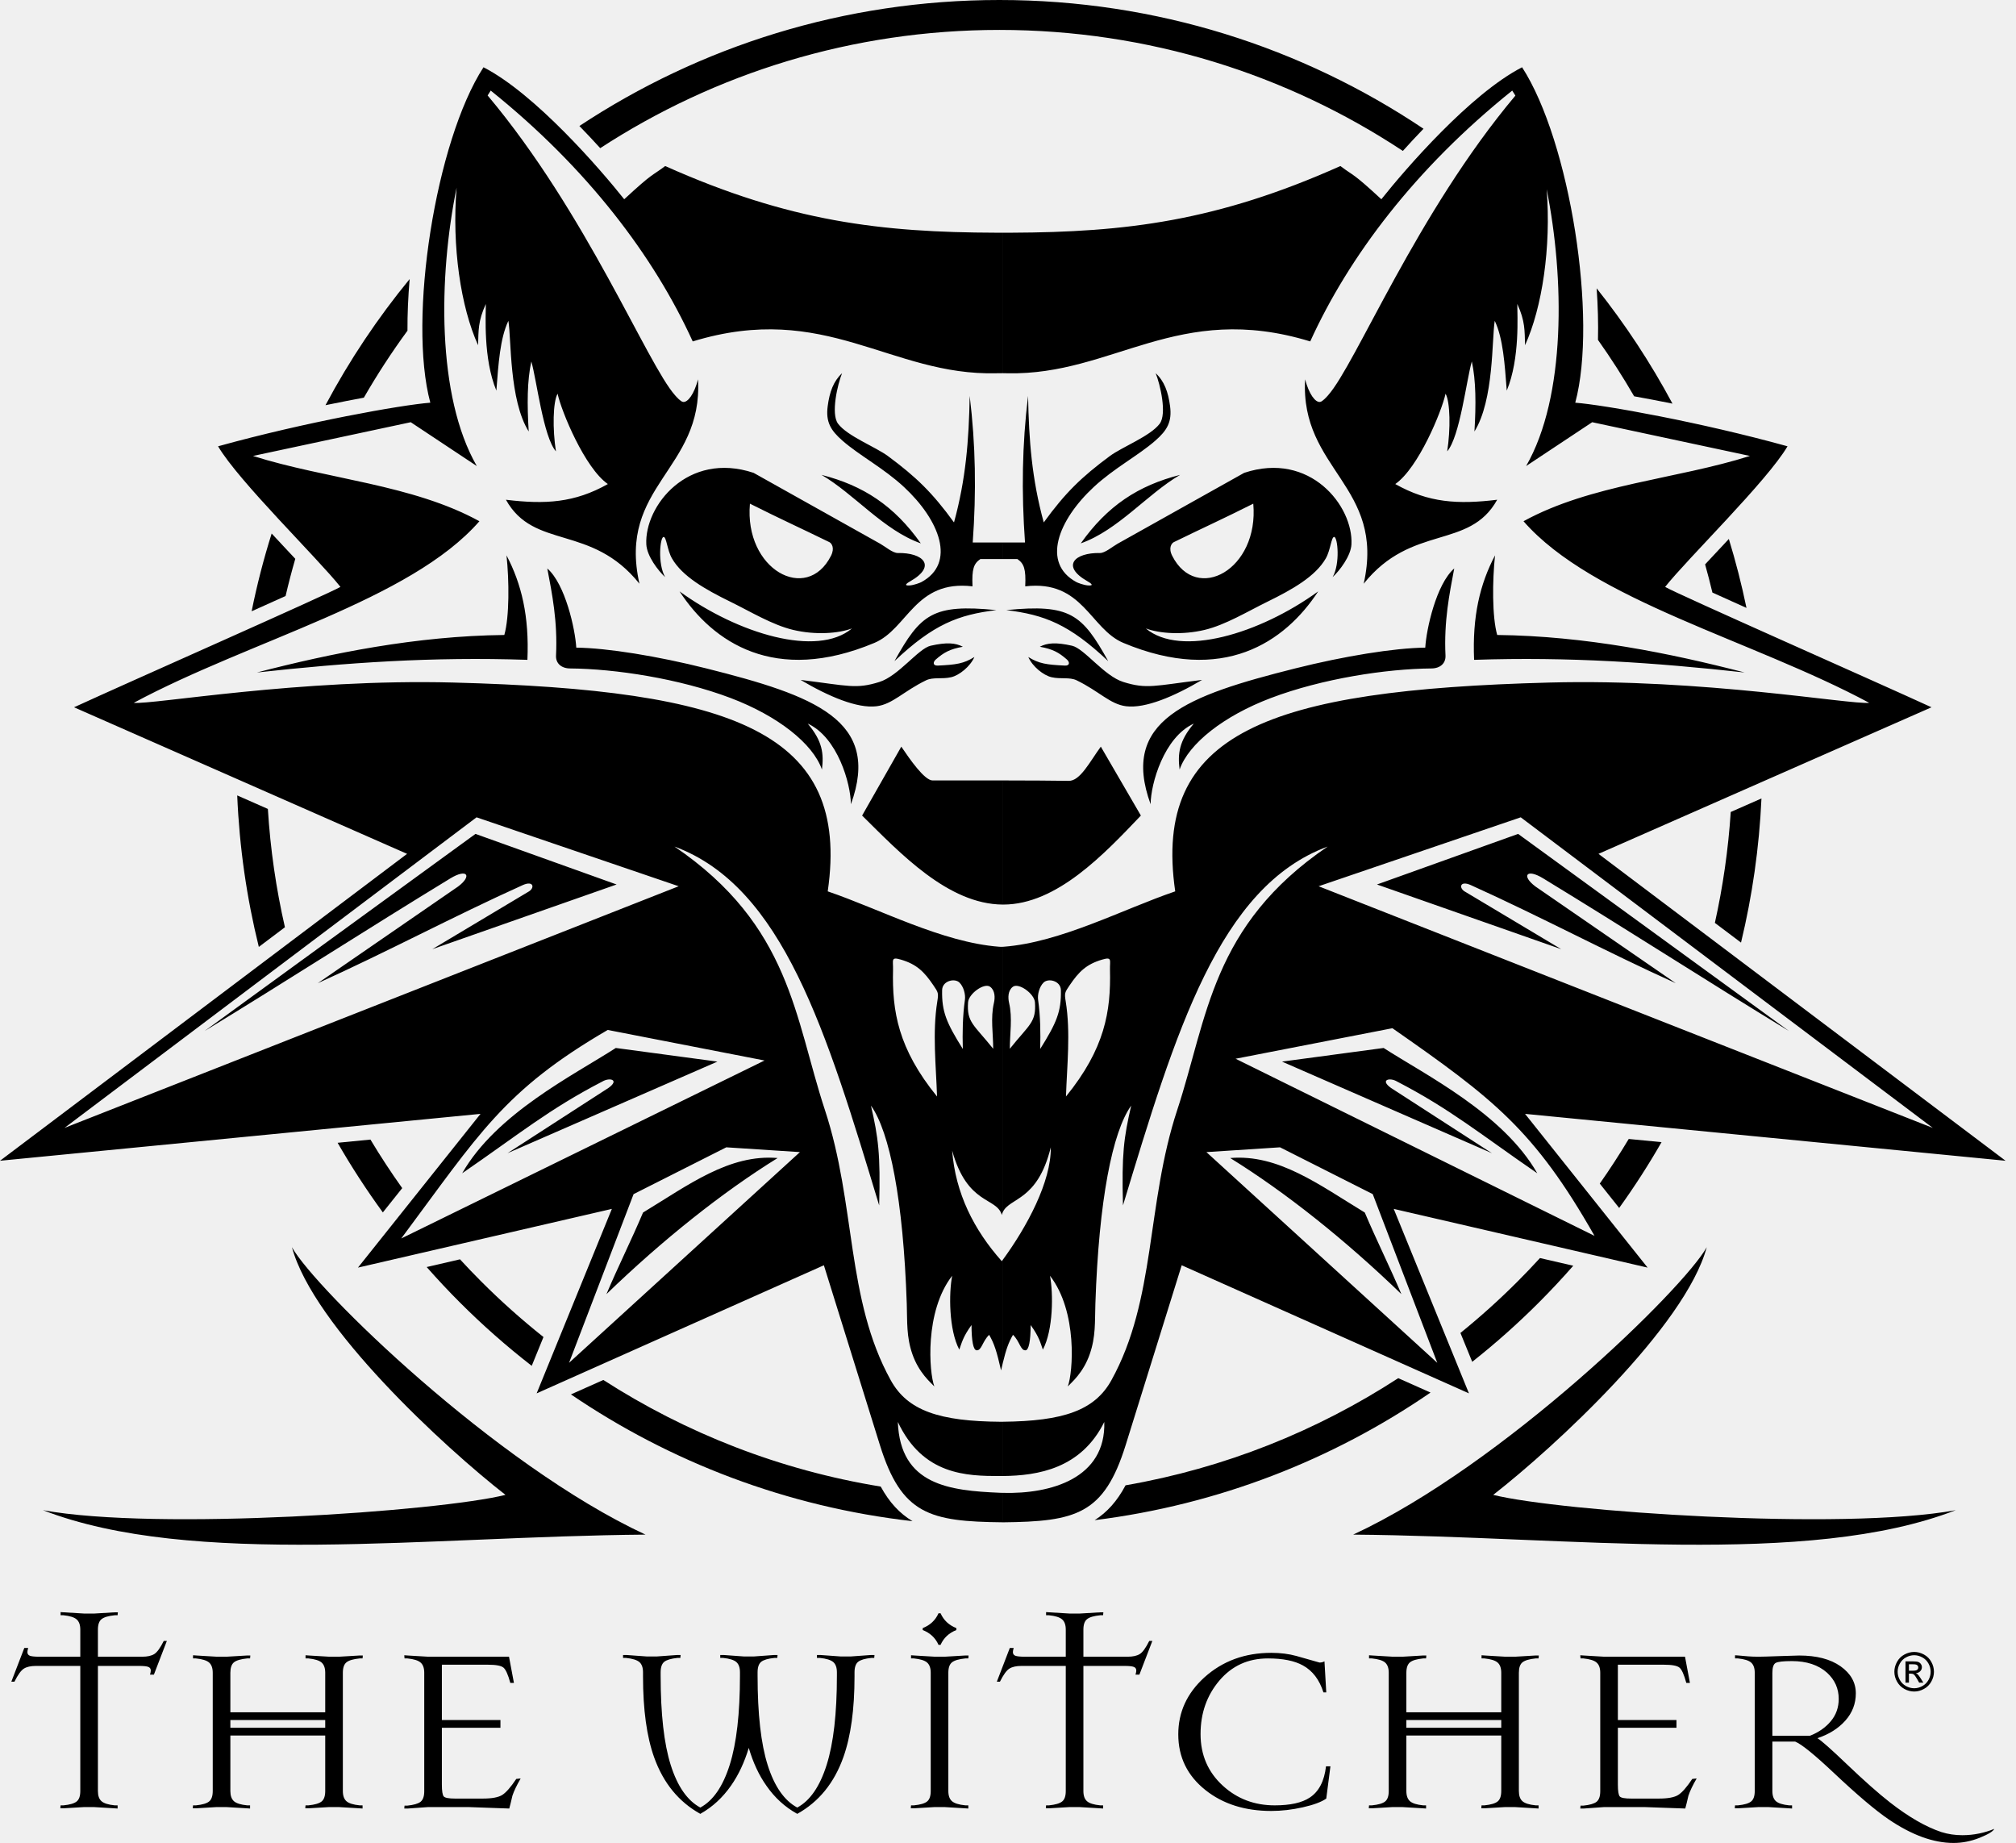
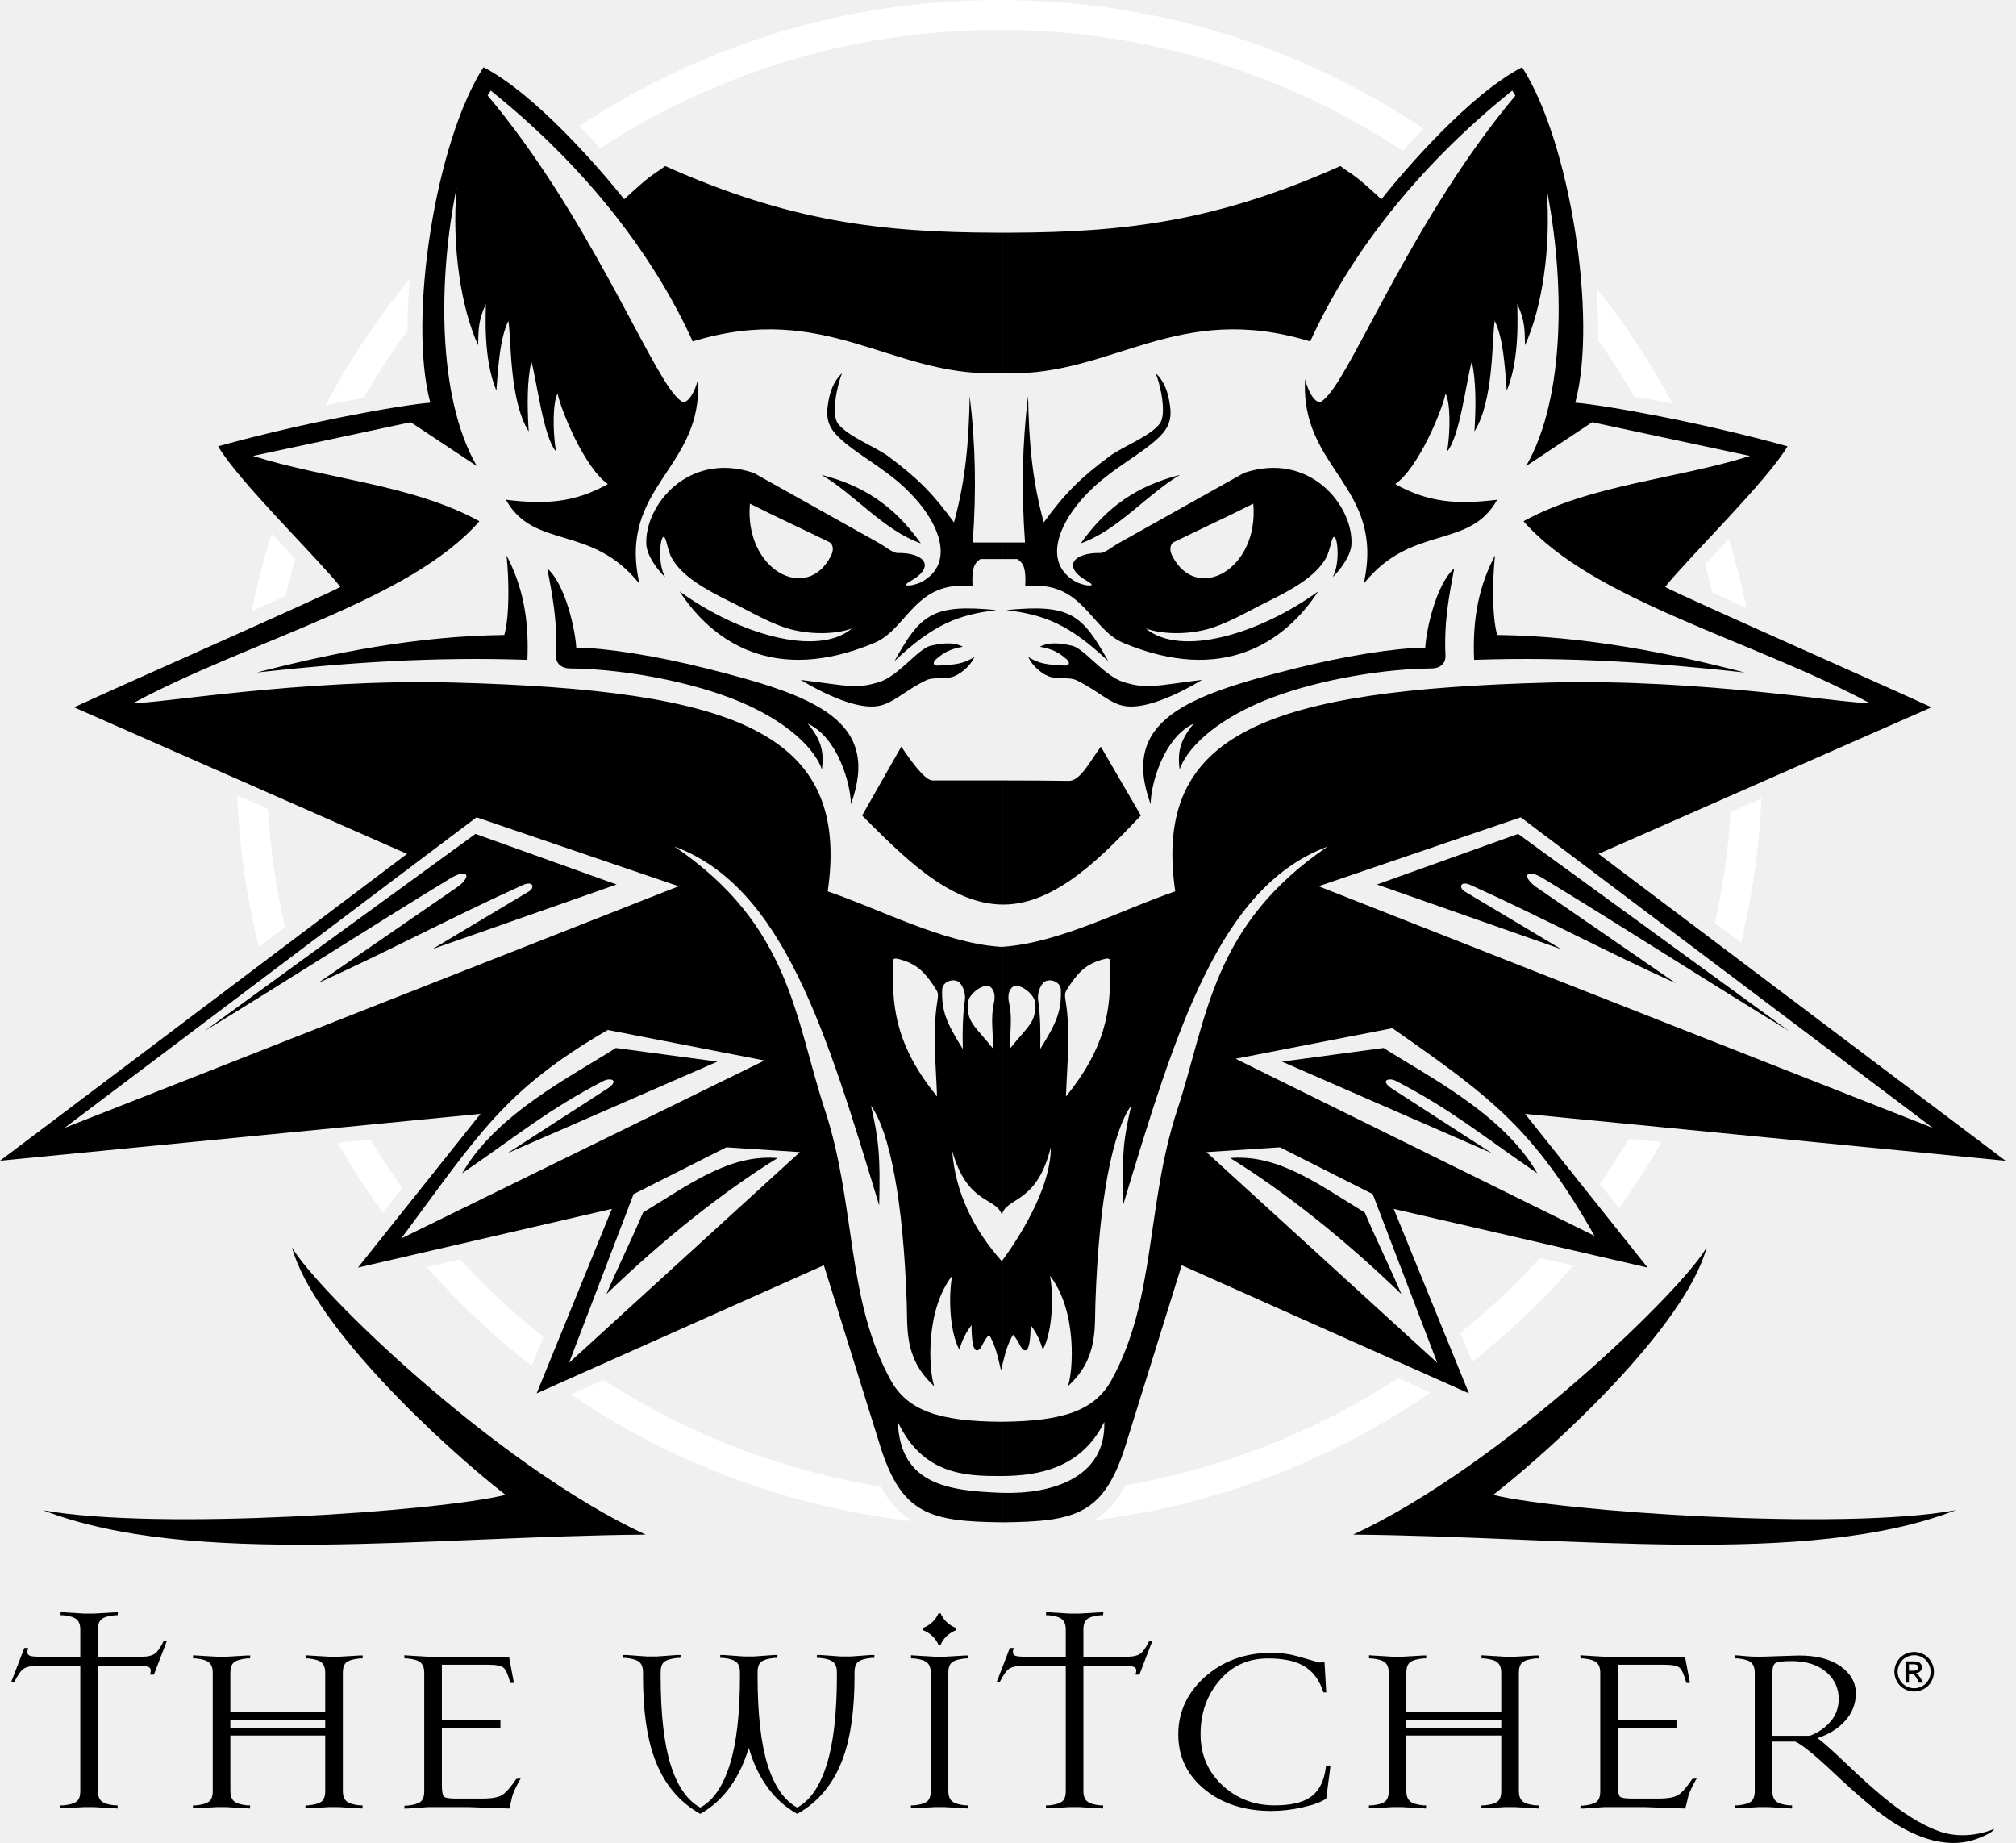
<svg xmlns="http://www.w3.org/2000/svg" width="93" height="85" viewBox="0 0 93 85" fill="none">
  <path d="M72.558 70.211C72.544 70.211 72.531 70.211 72.517 70.211C72.531 70.211 72.544 70.211 72.558 70.211Z" stroke="white" stroke-width="0.2" />
  <path fill-rule="evenodd" clip-rule="evenodd" d="M46.259 10.734C46.389 10.734 46.519 10.734 46.648 10.733C51.928 10.711 56.127 10.207 61.834 7.658C62.49 8.152 62.366 7.935 63.723 9.19C64.83 7.798 67.825 4.332 70.215 3.102C72.428 6.518 73.71 14.708 72.668 18.573C74.011 18.676 78.462 19.474 82.46 20.584C81.517 22.19 77.85 25.758 76.814 27.069C77.384 27.404 86.643 31.489 89.103 32.621L73.74 39.381L92.519 53.536L70.352 51.373L76.006 58.464L64.294 55.756L67.764 64.264L54.513 58.356L51.929 66.646C50.931 69.85 49.635 70.177 46.259 70.212V68.853C46.216 68.852 46.172 68.85 46.129 68.849C43.796 68.751 41.528 68.496 41.418 65.582C42.574 68.037 44.594 68.077 46.132 68.077C46.174 68.077 46.216 68.076 46.259 68.076V65.573L46.195 65.574H46.188C46.183 65.574 46.178 65.574 46.172 65.574L46.166 65.574C43.337 65.554 41.869 65.065 41.093 63.662C39.022 59.92 39.495 55.565 38.053 51.19C36.656 46.95 36.479 42.692 31.116 39.045C36.123 40.896 38.125 47.573 40.557 55.595C40.621 53.222 40.517 52.472 40.178 50.992C41.043 52.203 41.67 55.354 41.83 60.132C41.858 60.972 41.808 61.646 42.09 62.458C42.39 63.319 42.938 63.77 43.102 63.944C42.861 63.309 42.642 60.492 43.925 58.839C43.766 59.655 43.772 61.339 44.253 62.247C44.361 61.954 44.414 61.666 44.817 61.113C44.818 61.853 44.901 62.264 45.049 62.278C45.287 62.296 45.312 61.871 45.631 61.564C45.871 61.984 45.979 62.327 46.18 63.205C46.208 63.083 46.234 62.971 46.259 62.868V58.106L46.214 58.168C44.928 56.726 44.074 55.032 43.924 53.067C44.627 55.599 45.973 55.2 46.214 56.035C46.225 55.989 46.241 55.947 46.259 55.907V43.667C46.201 43.671 46.162 43.67 46.093 43.665C43.463 43.465 40.594 41.932 38.184 41.111C39.247 33.767 33.893 31.824 20.917 31.48C13.83 31.293 7.053 32.505 6.169 32.416C11.552 29.523 18.924 27.697 22.116 24.04C19.017 22.338 15.073 22.106 11.671 21.029L18.948 19.473L21.996 21.495C20.138 18.272 20.23 12.748 21.063 8.657C20.84 11.363 21.256 14.169 22.055 15.922C22.075 15.25 22.048 14.81 22.412 14.02C22.415 14.511 22.282 16.533 22.898 18.016C22.992 16.793 23.066 15.605 23.452 14.797C23.592 15.631 23.483 18.451 24.39 19.901C24.313 18.65 24.317 17.549 24.511 16.671C24.757 17.518 25.062 20.148 25.646 20.817C25.486 19.793 25.505 18.541 25.722 18.158C25.901 18.982 26.978 21.587 28.041 22.325C26.507 23.19 25.154 23.27 23.339 23.049C24.632 25.376 27.281 24.152 29.498 26.922C28.48 22.402 32.435 21.674 32.201 17.496C32.024 18.174 31.728 18.573 31.507 18.537C31.396 18.519 31.215 18.315 31.145 18.236C29.857 16.791 27.07 9.846 22.495 4.403C22.542 4.324 22.59 4.248 22.637 4.178C27.11 7.766 30.176 11.837 31.956 15.747C38.091 13.87 41.072 17.346 45.973 17.215C46.075 17.212 46.166 17.212 46.259 17.212V10.734V10.734ZM46.259 41.72V35.996C45 35.994 43.737 35.996 43.024 35.996C42.646 35.996 41.966 35.01 41.578 34.437C40.975 35.496 40.373 36.556 39.77 37.615C41.52 39.341 43.73 41.706 46.259 41.72V41.72ZM46.259 25.785V25.021H44.873C45.041 22.68 45.007 20.521 44.733 18.26C44.695 20.319 44.556 22.097 44.009 24.095C43.013 22.722 42.263 21.998 40.958 21.032C40.386 20.61 39.091 20.116 38.66 19.542C38.318 19.085 38.64 17.719 38.845 17.214C38.452 17.576 38.267 18.078 38.182 18.736C38.088 19.46 38.317 19.847 38.867 20.327C39.646 21.009 40.768 21.593 41.703 22.463C43.342 23.986 44.124 25.971 42.502 26.848C42.446 26.878 42.174 26.983 41.982 27C41.635 27.031 41.864 26.881 41.992 26.809C43.234 26.102 42.578 25.483 41.417 25.506C41.186 25.51 40.831 25.205 40.606 25.079L34.763 21.808C31.721 20.798 29.725 23.346 29.815 25.107C29.842 25.646 30.362 26.322 30.683 26.617C30.328 25.996 30.45 24.766 30.612 24.764C30.746 24.762 30.779 25.373 30.997 25.753C31.474 26.585 32.542 27.189 33.681 27.747C34.616 28.205 35.623 28.821 36.589 29.052C37.618 29.297 38.678 29.218 39.303 28.984C37.699 30.327 34.056 29.238 31.349 27.276C32.884 29.623 35.741 31.575 40.335 29.652C41.877 29.007 42.205 26.729 44.863 27.043C44.827 26.241 44.92 25.993 45.225 25.785H46.259ZM42.478 25.061C41.25 23.327 39.825 22.392 37.897 21.902C39.413 22.787 40.761 24.456 42.478 25.061ZM49.857 25.061C51.086 23.327 52.51 22.392 54.439 21.902C52.922 22.787 51.575 24.456 49.857 25.061ZM34.595 23.23C35.995 23.934 36.914 24.347 38.259 25.004C38.358 25.053 38.521 25.265 38.334 25.635C37.214 27.846 34.323 26.268 34.595 23.23ZM57.815 23.23C56.414 23.934 55.495 24.347 54.15 25.004C54.051 25.053 53.888 25.265 54.075 25.635C55.195 27.846 58.086 26.268 57.815 23.23ZM67.085 26.218C66.255 26.939 65.796 29.028 65.749 29.87C64.317 29.886 62.003 30.262 59.75 30.828C54.757 32.082 51.665 33.214 53.079 37.093C53.086 36.137 53.699 34 55.071 33.374C54.392 34.177 54.324 34.759 54.416 35.492C54.839 34.289 56.455 33.018 58.624 32.195C60.993 31.297 63.958 30.846 66.033 30.83C66.443 30.827 66.699 30.589 66.682 30.236C66.606 28.651 66.865 27.383 67.085 26.218ZM68.967 25.614C68.843 26.778 68.829 28.444 69.067 29.286C73.14 29.333 77.031 30.124 80.481 31.016C76.328 30.56 72.396 30.285 68.002 30.433C67.915 28.421 68.27 26.942 68.967 25.614ZM25.247 26.218C26.078 26.939 26.537 29.028 26.584 29.87C28.015 29.886 30.33 30.262 32.583 30.828C37.576 32.082 40.667 33.214 39.253 37.093C39.246 36.137 38.634 34 37.261 33.374C37.941 34.177 38.009 34.759 37.917 35.492C37.494 34.289 35.877 33.018 33.709 32.195C31.34 31.297 28.375 30.846 26.299 30.83C25.889 30.827 25.633 30.589 25.65 30.236C25.727 28.651 25.468 27.383 25.247 26.218ZM23.366 25.614C23.49 26.778 23.503 28.444 23.265 29.286C19.193 29.333 15.301 30.124 11.852 31.016C16.004 30.56 19.936 30.285 24.33 30.433C24.417 28.421 24.062 26.942 23.366 25.614ZM45.964 28.139C43.023 27.848 42.468 28.323 41.262 30.493C43.064 28.79 44.203 28.354 45.964 28.139ZM44.417 29.829C44.078 29.648 43.669 29.616 42.932 29.782C42.362 29.911 41.452 31.18 40.559 31.456C39.482 31.789 39.147 31.632 36.932 31.358C38.221 32.122 39.551 32.685 40.44 32.573C41.177 32.48 41.675 31.885 42.718 31.378C43.044 31.219 43.456 31.333 43.878 31.234C44.25 31.148 44.756 30.744 44.95 30.302C44.456 30.61 44.108 30.657 43.262 30.698C43.023 30.709 43.038 30.532 43.165 30.421C43.542 30.09 43.821 29.937 44.417 29.829ZM46.421 28.139C49.363 27.848 49.917 28.323 51.123 30.493C49.321 28.79 48.183 28.354 46.421 28.139ZM47.968 29.829C48.307 29.648 48.716 29.616 49.454 29.782C50.023 29.911 50.933 31.18 51.826 31.456C52.904 31.789 53.238 31.632 55.453 31.358C54.164 32.122 52.834 32.685 51.945 32.573C51.208 32.48 50.711 31.885 49.668 31.378C49.341 31.219 48.929 31.333 48.508 31.234C48.136 31.148 47.63 30.744 47.436 30.302C47.929 30.61 48.278 30.657 49.124 30.698C49.362 30.709 49.347 30.532 49.221 30.421C48.843 30.09 48.565 29.937 47.968 29.829ZM49.344 45.442C49.769 44.815 50.116 44.471 50.846 44.258C51.315 44.121 51.194 44.285 51.204 44.723C51.251 46.646 50.968 48.366 49.174 50.573C49.22 49.16 49.395 47.619 49.162 46.186C49.1 45.801 49.118 45.774 49.344 45.442ZM48.94 45.666C48.961 46.657 48.742 47.171 47.985 48.38C48.006 47.651 47.995 46.857 47.889 46.118C47.852 45.861 47.951 45.504 48.141 45.317C48.359 45.102 48.931 45.235 48.94 45.666ZM47.743 46.229C47.807 47.154 47.49 47.242 46.584 48.37C46.583 47.69 46.713 46.948 46.551 46.259C46.495 46.019 46.492 45.686 46.724 45.512C46.99 45.311 47.715 45.827 47.743 46.229ZM43.057 45.442C42.632 44.815 42.285 44.471 41.555 44.258C41.086 44.121 41.207 44.285 41.197 44.723C41.15 46.646 41.433 48.366 43.227 50.573C43.181 49.16 43.007 47.619 43.239 46.186C43.301 45.801 43.283 45.774 43.057 45.442ZM43.461 45.666C43.44 46.657 43.659 47.171 44.416 48.38C44.395 47.651 44.406 46.857 44.512 46.118C44.549 45.861 44.45 45.504 44.26 45.317C44.042 45.102 43.47 45.235 43.461 45.666ZM44.658 46.229C44.594 47.154 44.911 47.242 45.817 48.37C45.818 47.69 45.688 46.948 45.85 46.259C45.906 46.019 45.909 45.686 45.677 45.512C45.411 45.311 44.686 45.827 44.658 46.229ZM36.901 53.137L33.505 52.916L29.228 55.075L26.251 62.855L36.901 53.137ZM35.873 53.41C33.335 54.979 30.555 57.192 27.976 59.687C28.505 58.433 29.135 57.178 29.664 55.924C31.774 54.643 33.643 53.222 35.873 53.41ZM35.269 48.912L28.035 47.503C23.239 50.293 22.101 52.298 18.51 57.12L35.269 48.912ZM33.095 48.963C31.488 48.748 30.016 48.549 28.408 48.334C26.462 49.587 22.894 51.357 21.32 54.114C23.946 52.31 25.332 51.152 27.787 49.882C28.124 49.68 28.597 49.801 28.065 50.18L23.41 53.188L33.095 48.963ZM31.308 40.875L21.984 37.696L2.975 52.021L31.308 40.875ZM28.444 40.794L21.934 38.461L9.435 47.555C13.236 45.241 16.974 42.826 20.775 40.513C21.553 40.039 21.789 40.395 21.135 40.886L14.659 45.347C17.84 43.911 20.934 42.257 24.115 40.822C24.627 40.591 24.688 40.972 24.356 41.14L19.944 43.777L28.444 40.794ZM55.653 53.137L59.049 52.916L63.326 55.075L66.303 62.855L55.653 53.137ZM56.75 53.41C59.288 54.979 62.068 57.192 64.647 59.687C64.117 58.433 63.488 57.178 62.959 55.924C60.849 54.643 58.98 53.222 56.75 53.41ZM56.999 48.831L64.233 47.423C68.868 50.655 70.77 52.097 73.557 57L56.999 48.831ZM59.141 48.963C60.748 48.748 62.22 48.549 63.828 48.334C65.774 49.587 69.342 51.357 70.916 54.114C68.29 52.31 66.904 51.152 64.449 49.882C64.112 49.68 63.639 49.801 64.171 50.18L68.826 53.188L59.141 48.963ZM60.829 40.875L70.153 37.696L89.162 52.021L60.829 40.875ZM63.521 40.794L70.032 38.461L82.531 47.555C78.73 45.241 74.991 42.826 71.19 40.513C70.413 40.039 70.176 40.395 70.831 40.886L77.306 45.347C74.125 43.911 71.031 42.257 67.85 40.822C67.338 40.591 67.277 40.972 67.609 41.14L72.021 43.777L63.521 40.794ZM30.686 7.658C36.427 10.223 40.642 10.718 45.967 10.733C46.064 10.734 46.162 10.734 46.26 10.734V17.212C46.332 17.213 46.405 17.215 46.486 17.216C51.35 17.318 54.331 13.878 60.442 15.747C62.221 11.837 65.287 7.766 69.76 4.178C69.809 4.25 69.858 4.328 69.906 4.41C65.334 9.851 62.549 16.791 61.262 18.236C61.192 18.315 61.01 18.519 60.9 18.537C60.679 18.573 60.383 18.174 60.206 17.496C59.971 21.674 63.927 22.402 62.908 26.922C65.126 24.152 67.775 25.376 69.067 23.049C67.252 23.27 65.899 23.19 64.365 22.325C65.429 21.587 66.506 18.982 66.685 18.158C66.901 18.541 66.92 19.793 66.76 20.817C67.345 20.148 67.65 17.518 67.896 16.67C68.089 17.549 68.094 18.65 68.017 19.901C68.924 18.451 68.815 15.631 68.954 14.797C69.34 15.605 69.415 16.793 69.508 18.016C70.125 16.533 69.992 14.511 69.994 14.019C70.359 14.81 70.332 15.25 70.352 15.922C71.143 14.185 71.559 11.413 71.349 8.729C72.169 12.812 72.248 18.291 70.401 21.495L73.45 19.473L80.726 21.029C77.325 22.106 73.381 22.338 70.281 24.04C73.473 27.697 80.846 29.523 86.229 32.416C85.345 32.505 78.567 31.292 71.48 31.48C58.504 31.824 53.15 33.767 54.214 41.111C51.802 41.932 48.93 43.467 46.298 43.665L46.26 43.667V55.905C46.581 55.217 47.857 55.414 48.474 52.916C48.494 54.508 47.37 56.587 46.26 58.105V62.865C46.414 62.229 46.523 61.925 46.73 61.564C47.048 61.871 47.073 62.296 47.312 62.278C47.459 62.264 47.543 61.853 47.544 61.113C47.947 61.666 48 61.954 48.108 62.247C48.589 61.339 48.594 59.655 48.436 58.839C49.718 60.492 49.5 63.309 49.258 63.944C49.423 63.77 49.971 63.319 50.27 62.458C50.553 61.646 50.503 60.972 50.531 60.132C50.691 55.354 51.317 52.203 52.183 50.992C51.843 52.472 51.74 53.222 51.804 55.595C54.236 47.573 56.238 40.896 61.245 39.045C55.881 42.692 55.705 46.95 54.308 51.19C52.866 55.565 53.339 59.92 51.268 63.662C50.497 65.054 49.046 65.546 46.26 65.573V68.076C47.876 68.061 49.876 67.737 50.942 65.582C51.02 68.178 48.491 68.915 46.26 68.853V70.211C42.885 70.177 41.588 69.85 40.59 66.646L38.006 58.356L24.756 64.264L28.226 55.756L16.513 58.464L22.167 51.373L0 53.536L18.779 39.381L3.416 32.621C5.876 31.489 15.135 27.404 15.705 27.069C14.669 25.759 11.002 22.19 10.06 20.584C14.057 19.474 18.508 18.676 19.851 18.573C18.809 14.709 20.091 6.518 22.304 3.102C24.695 4.333 27.689 7.798 28.796 9.19C30.153 7.935 30.029 8.152 30.686 7.658ZM46.26 25.021V25.785H46.934C47.238 25.993 47.332 26.241 47.295 27.043C49.953 26.729 50.281 29.007 51.823 29.652C56.418 31.575 59.274 29.623 60.81 27.276C58.103 29.238 54.46 30.327 52.856 28.984C53.481 29.218 54.541 29.297 55.569 29.052C56.535 28.821 57.543 28.205 58.478 27.747C59.617 27.189 60.684 26.585 61.161 25.753C61.379 25.373 61.413 24.762 61.547 24.764C61.709 24.766 61.831 25.996 61.476 26.617C61.796 26.322 62.316 25.646 62.344 25.107C62.434 23.346 60.438 20.798 57.396 21.808L51.553 25.079C51.328 25.205 50.972 25.51 50.742 25.506C49.581 25.483 48.925 26.102 50.166 26.809C50.294 26.881 50.524 27.031 50.177 27C49.984 26.983 49.712 26.878 49.657 26.848C48.034 25.971 48.816 23.986 50.455 22.463C51.391 21.593 52.513 21.009 53.292 20.327C53.842 19.847 54.07 19.46 53.977 18.736C53.892 18.078 53.707 17.576 53.313 17.214C53.518 17.719 53.841 19.085 53.498 19.542C53.068 20.116 51.772 20.61 51.2 21.032C49.896 21.998 49.146 22.722 48.149 24.095C47.602 22.097 47.464 20.319 47.426 18.26C47.151 20.521 47.118 22.68 47.285 25.021H46.26ZM46.26 35.996V41.72L46.28 41.72C48.752 41.72 50.942 39.386 52.63 37.615C52.014 36.556 51.398 35.496 50.782 34.437C50.285 35.111 49.829 36.038 49.291 36.014C48.574 36.002 47.419 35.997 46.26 35.995V35.996Z" fill="black" />
-   <path fill-rule="evenodd" clip-rule="evenodd" d="M46.103 0C53.343 0 60.073 2.188 65.668 5.938C65.332 6.286 65.011 6.631 64.715 6.961C59.376 3.434 52.979 1.38 46.103 1.38C39.312 1.38 32.987 3.384 27.689 6.833C27.388 6.502 27.066 6.157 26.728 5.811C32.285 2.138 38.945 0 46.103 0ZM73.655 13.298C74.974 14.956 76.147 16.735 77.153 18.616C76.524 18.489 75.929 18.375 75.385 18.278C74.868 17.384 74.311 16.517 73.716 15.677C73.734 14.921 73.713 14.12 73.655 13.298ZM79.753 24.858C80.072 25.899 80.344 26.959 80.567 28.038C79.994 27.781 79.461 27.541 78.995 27.33C78.891 26.893 78.779 26.46 78.658 26.03C79.022 25.639 79.388 25.249 79.753 24.858ZM81.258 36.826C81.154 39.105 80.833 41.328 80.315 43.474L79.109 42.565C79.478 40.903 79.726 39.194 79.841 37.45L81.258 36.826ZM76.649 52.678C76.049 53.725 75.396 54.738 74.694 55.713L73.799 54.59C74.268 53.921 74.714 53.234 75.135 52.531L76.649 52.678ZM72.576 58.378C72.065 58.961 71.535 59.528 70.987 60.076C70.018 61.046 68.992 61.958 67.915 62.809L67.371 61.477C68.293 60.731 69.174 59.938 70.011 59.1C70.362 58.749 70.706 58.389 71.041 58.023L72.576 58.378ZM65.992 64.227C61.475 67.328 56.197 69.402 50.498 70.112C51.075 69.747 51.534 69.235 51.923 68.505C56.496 67.711 60.755 65.998 64.502 63.563L65.992 64.227ZM42.096 70.159C36.3 69.501 30.931 67.435 26.338 64.312L27.832 63.646C31.642 66.097 35.975 67.805 40.628 68.563C41.027 69.293 41.498 69.8 42.096 70.159ZM24.529 62.995C23.365 62.091 22.26 61.117 21.22 60.076C20.69 59.547 20.178 59 19.683 58.438L21.22 58.082C21.539 58.428 21.863 58.768 22.196 59.1C23.104 60.009 24.064 60.865 25.071 61.666L24.529 62.995ZM17.661 55.919C16.91 54.889 16.213 53.817 15.574 52.707L17.089 52.559C17.549 53.326 18.038 54.073 18.555 54.798L17.661 55.919ZM11.94 43.673C11.383 41.422 11.043 39.085 10.943 36.686L12.357 37.309C12.472 39.172 12.738 40.996 13.144 42.766L11.94 43.673ZM11.608 28.193C11.854 26.974 12.163 25.777 12.532 24.607C12.776 24.869 13.019 25.129 13.254 25.381L13.622 25.774C13.458 26.339 13.309 26.911 13.174 27.489C12.699 27.703 12.17 27.941 11.608 28.193ZM15.015 18.688C16.117 16.618 17.42 14.67 18.897 12.871C18.828 13.689 18.793 14.49 18.797 15.252C18.072 16.242 17.4 17.273 16.785 18.341C16.276 18.435 15.729 18.542 15.157 18.659L15.015 18.688Z" fill="black" />
+   <path fill-rule="evenodd" clip-rule="evenodd" d="M46.103 0C53.343 0 60.073 2.188 65.668 5.938C65.332 6.286 65.011 6.631 64.715 6.961C59.376 3.434 52.979 1.38 46.103 1.38C39.312 1.38 32.987 3.384 27.689 6.833C27.388 6.502 27.066 6.157 26.728 5.811C32.285 2.138 38.945 0 46.103 0ZM73.655 13.298C74.974 14.956 76.147 16.735 77.153 18.616C76.524 18.489 75.929 18.375 75.385 18.278C74.868 17.384 74.311 16.517 73.716 15.677C73.734 14.921 73.713 14.12 73.655 13.298ZM79.753 24.858C80.072 25.899 80.344 26.959 80.567 28.038C79.994 27.781 79.461 27.541 78.995 27.33C78.891 26.893 78.779 26.46 78.658 26.03C79.022 25.639 79.388 25.249 79.753 24.858ZM81.258 36.826C81.154 39.105 80.833 41.328 80.315 43.474L79.109 42.565C79.478 40.903 79.726 39.194 79.841 37.45L81.258 36.826ZM76.649 52.678C76.049 53.725 75.396 54.738 74.694 55.713L73.799 54.59C74.268 53.921 74.714 53.234 75.135 52.531L76.649 52.678ZM72.576 58.378C72.065 58.961 71.535 59.528 70.987 60.076C70.018 61.046 68.992 61.958 67.915 62.809L67.371 61.477C68.293 60.731 69.174 59.938 70.011 59.1C70.362 58.749 70.706 58.389 71.041 58.023L72.576 58.378ZM65.992 64.227C61.475 67.328 56.197 69.402 50.498 70.112C51.075 69.747 51.534 69.235 51.923 68.505C56.496 67.711 60.755 65.998 64.502 63.563L65.992 64.227ZM42.096 70.159C36.3 69.501 30.931 67.435 26.338 64.312L27.832 63.646C31.642 66.097 35.975 67.805 40.628 68.563C41.027 69.293 41.498 69.8 42.096 70.159ZM24.529 62.995C23.365 62.091 22.26 61.117 21.22 60.076C20.69 59.547 20.178 59 19.683 58.438L21.22 58.082C21.539 58.428 21.863 58.768 22.196 59.1C23.104 60.009 24.064 60.865 25.071 61.666L24.529 62.995ZM17.661 55.919C16.91 54.889 16.213 53.817 15.574 52.707L17.089 52.559C17.549 53.326 18.038 54.073 18.555 54.798L17.661 55.919ZM11.94 43.673C11.383 41.422 11.043 39.085 10.943 36.686L12.357 37.309C12.472 39.172 12.738 40.996 13.144 42.766L11.94 43.673ZM11.608 28.193C11.854 26.974 12.163 25.777 12.532 24.607C12.776 24.869 13.019 25.129 13.254 25.381L13.622 25.774C13.458 26.339 13.309 26.911 13.174 27.489C12.699 27.703 12.17 27.941 11.608 28.193ZM15.015 18.688C16.117 16.618 17.42 14.67 18.897 12.871C18.828 13.689 18.793 14.49 18.797 15.252C18.072 16.242 17.4 17.273 16.785 18.341C16.276 18.435 15.729 18.542 15.157 18.659L15.015 18.688Z" fill="white" />
  <path fill-rule="evenodd" clip-rule="evenodd" d="M29.778 70.779C19.708 70.86 8.835 72.308 1.981 69.652C7.251 70.616 20.258 69.708 23.318 68.946C20.524 66.771 14.454 61.182 13.468 57.524C14.531 59.434 22.848 67.561 29.778 70.779ZM62.423 70.779C72.493 70.86 83.366 72.308 90.22 69.652C84.95 70.616 71.944 69.708 68.883 68.946C71.677 66.771 77.747 61.182 78.733 57.524C77.67 59.434 69.353 67.561 62.423 70.779Z" fill="black" />
  <path fill-rule="evenodd" clip-rule="evenodd" d="M7.697 75.683L7.099 77.238H6.92C6.944 77.156 6.956 77.093 6.956 77.048C6.956 76.966 6.918 76.91 6.842 76.88C6.767 76.85 6.621 76.835 6.406 76.835H4.517V82.605C4.517 82.823 4.572 82.979 4.684 83.076C4.796 83.173 4.999 83.237 5.294 83.266H5.425V83.412L5.258 83.401L4.329 83.345H3.879L2.95 83.401H2.783L2.795 83.266H2.926C3.221 83.237 3.425 83.177 3.536 83.087C3.648 82.998 3.704 82.838 3.704 82.605V76.835H1.659C1.42 76.835 1.234 76.876 1.103 76.959C0.971 77.04 0.826 77.242 0.666 77.562H0.523L1.121 76.008H1.3C1.276 76.09 1.264 76.153 1.264 76.198C1.264 76.28 1.302 76.336 1.378 76.366C1.454 76.395 1.599 76.41 1.814 76.41H3.704V75.162C3.704 74.944 3.648 74.787 3.536 74.69C3.425 74.591 3.221 74.528 2.926 74.498H2.795V74.353L2.962 74.364L3.891 74.42H4.341L5.27 74.364H5.437L5.425 74.498H5.294C4.999 74.528 4.796 74.587 4.684 74.679C4.572 74.768 4.517 74.928 4.517 75.162V76.41H6.561C6.801 76.41 6.986 76.369 7.117 76.287C7.249 76.205 7.394 76.004 7.554 75.683H7.697ZM16.725 83.412L16.558 83.401L15.629 83.345H15.179L14.25 83.401H14.082L14.095 83.266H14.226C14.521 83.237 14.724 83.177 14.836 83.087C14.947 82.998 15.003 82.836 15.003 82.605V80.045H10.627V82.605C10.627 82.821 10.683 82.978 10.794 83.076C10.906 83.173 11.109 83.237 11.404 83.266H11.536V83.412L11.368 83.401L10.44 83.345H9.989L9.06 83.401H8.893L8.905 83.266H9.037C9.332 83.237 9.535 83.177 9.646 83.087C9.758 82.998 9.814 82.836 9.814 82.605V77.15C9.814 76.934 9.758 76.778 9.646 76.679C9.535 76.582 9.332 76.519 9.037 76.489H8.905V76.343L9.072 76.355L10.001 76.41H10.451L11.38 76.355H11.548L11.536 76.489H11.404C11.109 76.519 10.906 76.578 10.794 76.668C10.683 76.759 10.627 76.919 10.627 77.152V78.972H15.003V77.152C15.003 76.934 14.947 76.778 14.836 76.679C14.724 76.582 14.521 76.519 14.226 76.489H14.095V76.343L14.262 76.355L15.191 76.41H15.641L16.57 76.355H16.737L16.725 76.489H16.593C16.299 76.519 16.095 76.578 15.984 76.668C15.872 76.757 15.816 76.919 15.816 77.15V82.605C15.816 82.821 15.872 82.978 15.984 83.076C16.095 83.173 16.299 83.237 16.593 83.266H16.725V83.412ZM15.003 79.687V79.33H10.627V79.687H15.003ZM24.019 82.025C23.836 82.34 23.708 82.608 23.637 82.825C23.581 83.074 23.533 83.268 23.493 83.412L21.616 83.345H19.75L18.818 83.412H18.65L18.662 83.278H18.794C19.089 83.248 19.292 83.188 19.404 83.099C19.515 83.007 19.571 82.847 19.571 82.614V77.152C19.571 76.934 19.515 76.778 19.404 76.681C19.292 76.582 19.089 76.519 18.794 76.489H18.662L18.65 76.343L18.818 76.355L19.75 76.41H23.481L23.708 77.618H23.541C23.437 77.236 23.331 76.999 23.224 76.912C23.116 76.824 22.879 76.779 22.512 76.779H20.384V79.33H23.086V79.687H20.384V82.305C20.384 82.61 20.414 82.795 20.474 82.858C20.534 82.921 20.707 82.953 20.994 82.953H22.273C22.696 82.953 22.995 82.897 23.17 82.785C23.346 82.674 23.561 82.428 23.816 82.047L24.019 82.025ZM40.341 76.332L40.329 76.466H40.197C39.902 76.496 39.699 76.556 39.587 76.645C39.476 76.735 39.42 76.897 39.42 77.128V77.318C39.42 78.837 39.249 80.079 38.906 81.043C38.483 82.232 37.774 83.104 36.778 83.658C36.212 83.345 35.737 82.912 35.355 82.36C35.012 81.876 34.741 81.294 34.541 80.616C34.342 81.279 34.071 81.857 33.728 82.349C33.338 82.909 32.864 83.345 32.306 83.658C31.309 83.104 30.6 82.236 30.177 81.054C29.834 80.097 29.663 78.852 29.663 77.318V77.128C29.663 76.912 29.607 76.753 29.494 76.656C29.38 76.56 29.175 76.496 28.876 76.466H28.742V76.332H28.91L29.842 76.399H30.297L31.229 76.332H31.397L31.385 76.466H31.253C30.958 76.496 30.755 76.556 30.643 76.645C30.532 76.735 30.476 76.897 30.476 77.128V77.285C30.476 79.05 30.631 80.426 30.942 81.408C31.253 82.392 31.708 83.045 32.306 83.367C32.895 83.052 33.348 82.396 33.663 81.397C33.978 80.4 34.135 79.028 34.135 77.285V77.128C34.135 76.912 34.079 76.753 33.968 76.656C33.856 76.56 33.653 76.496 33.358 76.466H33.226V76.332H33.394L34.322 76.399H34.773L35.701 76.332H35.869L35.857 76.466H35.725C35.43 76.496 35.227 76.556 35.115 76.645C35.004 76.735 34.948 76.897 34.948 77.128V77.285C34.948 79.05 35.103 80.426 35.414 81.408C35.725 82.392 36.18 83.045 36.778 83.367C37.367 83.052 37.82 82.396 38.135 81.397C38.45 80.4 38.607 79.028 38.607 77.285V77.128C38.607 76.912 38.551 76.753 38.438 76.656C38.324 76.56 38.119 76.496 37.82 76.466H37.686V76.332H37.854L38.786 76.399H39.241L40.173 76.332H40.341ZM44.119 75.18C43.776 75.314 43.533 75.542 43.39 75.862H43.294C43.151 75.542 42.908 75.314 42.565 75.18V75.091C42.908 74.957 43.151 74.729 43.294 74.408H43.39C43.533 74.729 43.776 74.957 44.119 75.091V75.18ZM44.669 83.412L44.502 83.401L43.569 83.345H43.115L42.182 83.401H42.015L42.027 83.266H42.158C42.453 83.237 42.657 83.177 42.768 83.087C42.88 82.998 42.935 82.836 42.935 82.605V77.15C42.935 76.934 42.88 76.778 42.768 76.679C42.657 76.582 42.453 76.519 42.158 76.489H42.027V76.343L42.194 76.355L43.127 76.41H43.581L44.514 76.355H44.681L44.669 76.489H44.536C44.237 76.519 44.032 76.578 43.918 76.668C43.804 76.757 43.748 76.919 43.748 77.15V82.605C43.748 82.821 43.804 82.978 43.918 83.076C44.032 83.173 44.237 83.237 44.536 83.266H44.669V83.412ZM53.159 75.683L52.561 77.238H52.382C52.406 77.156 52.418 77.093 52.418 77.048C52.418 76.966 52.38 76.91 52.304 76.88C52.228 76.85 52.083 76.835 51.868 76.835H49.978V82.605C49.978 82.823 50.034 82.979 50.146 83.076C50.257 83.173 50.461 83.237 50.756 83.266H50.887V83.412L50.72 83.401L49.791 83.345H49.341L48.412 83.401H48.245L48.257 83.266H48.388C48.683 83.237 48.886 83.177 48.998 83.087C49.109 82.998 49.165 82.838 49.165 82.605V76.835H47.121C46.881 76.835 46.696 76.876 46.565 76.959C46.433 77.04 46.288 77.242 46.128 77.562H45.985L46.583 76.008H46.762C46.738 76.09 46.726 76.153 46.726 76.198C46.726 76.28 46.764 76.336 46.84 76.366C46.915 76.395 47.061 76.41 47.276 76.41H49.165V75.162C49.165 74.944 49.109 74.787 48.998 74.69C48.886 74.591 48.683 74.528 48.388 74.498H48.257V74.353L48.424 74.364L49.353 74.42H49.803L50.732 74.364H50.899L50.887 74.498H50.756C50.461 74.528 50.257 74.587 50.146 74.679C50.034 74.768 49.978 74.928 49.978 75.162V76.41H52.023C52.262 76.41 52.447 76.369 52.579 76.287C52.711 76.205 52.856 76.004 53.016 75.683H53.159ZM61.374 81.466L61.182 82.953C60.959 83.11 60.598 83.244 60.1 83.356C59.602 83.468 59.118 83.524 58.647 83.524C57.428 83.524 56.415 83.203 55.61 82.562C54.773 81.898 54.355 81.041 54.355 79.989C54.355 78.968 54.757 78.092 55.562 77.361C56.4 76.608 57.428 76.231 58.647 76.231C59.07 76.231 59.456 76.28 59.807 76.377C60.158 76.474 60.513 76.575 60.871 76.679C60.959 76.679 61.035 76.66 61.099 76.623L61.182 78.055H61.051C60.867 77.473 60.553 77.059 60.106 76.813C59.716 76.597 59.178 76.489 58.492 76.489C57.575 76.489 56.828 76.83 56.25 77.512C55.672 78.194 55.383 79.016 55.383 79.978C55.383 80.94 55.726 81.734 56.411 82.36C57.073 82.965 57.87 83.266 58.803 83.266C59.52 83.266 60.058 83.147 60.417 82.909C60.84 82.633 61.091 82.152 61.17 81.466H61.374ZM70.975 83.412L70.808 83.401L69.879 83.345H69.429L68.5 83.401H68.333L68.345 83.266H68.476C68.771 83.237 68.975 83.177 69.086 83.087C69.198 82.998 69.254 82.836 69.254 82.605V80.045H64.877V82.605C64.877 82.821 64.933 82.978 65.045 83.076C65.156 83.173 65.359 83.237 65.654 83.266H65.786V83.412L65.618 83.401L64.69 83.345H64.239L63.311 83.401H63.143L63.155 83.266H63.287C63.582 83.237 63.785 83.177 63.897 83.087C64.008 82.998 64.064 82.836 64.064 82.605V77.15C64.064 76.934 64.008 76.778 63.897 76.679C63.785 76.582 63.582 76.519 63.287 76.489H63.155V76.343L63.323 76.355L64.251 76.41H64.702L65.63 76.355H65.798L65.786 76.489H65.654C65.359 76.519 65.156 76.578 65.045 76.668C64.933 76.759 64.877 76.919 64.877 77.152V78.972H69.254V77.152C69.254 76.934 69.198 76.778 69.086 76.679C68.975 76.582 68.771 76.519 68.476 76.489H68.345V76.343L68.512 76.355L69.441 76.41H69.891L70.82 76.355H70.987L70.975 76.489H70.844C70.549 76.519 70.346 76.578 70.234 76.668C70.122 76.757 70.067 76.919 70.067 77.15V82.605C70.067 82.821 70.122 82.978 70.234 83.076C70.346 83.173 70.549 83.237 70.844 83.266H70.975V83.412ZM69.254 79.687V79.33H64.877V79.687H69.254ZM78.269 82.025C78.086 82.34 77.958 82.608 77.887 82.825C77.831 83.074 77.783 83.268 77.743 83.412L75.866 83.345H74.001L73.068 83.412H72.9L72.912 83.278H73.044C73.339 83.248 73.542 83.188 73.654 83.099C73.765 83.007 73.821 82.847 73.821 82.614V77.152C73.821 76.934 73.765 76.778 73.654 76.681C73.542 76.582 73.339 76.519 73.044 76.489H72.912L72.9 76.343L73.068 76.355L74.001 76.41H77.731L77.958 77.618H77.791C77.687 77.236 77.582 76.999 77.474 76.912C77.367 76.824 77.129 76.779 76.763 76.779H74.634V79.33H77.337V79.687H74.634V82.305C74.634 82.61 74.664 82.795 74.724 82.858C74.784 82.921 74.957 82.953 75.244 82.953H76.523C76.946 82.953 77.245 82.897 77.42 82.785C77.596 82.674 77.811 82.428 78.066 82.047L78.269 82.025ZM91.996 84.351C91.948 84.463 91.725 84.599 91.327 84.76C90.928 84.92 90.525 85 90.119 85C89.194 85 88.198 84.638 87.13 83.915C86.516 83.498 85.675 82.785 84.607 81.779C83.706 80.929 83.108 80.444 82.813 80.325H81.761V82.605C81.761 82.821 81.817 82.978 81.928 83.076C82.04 83.173 82.243 83.237 82.538 83.266H82.67V83.412L82.502 83.401L81.573 83.345H81.123L80.195 83.401H80.027L80.039 83.266H80.171C80.466 83.237 80.669 83.177 80.78 83.087C80.892 82.998 80.948 82.836 80.948 82.605V77.15C80.948 76.934 80.892 76.778 80.78 76.679C80.669 76.582 80.466 76.519 80.171 76.489H80.039V76.343L80.206 76.355C80.374 76.369 80.521 76.382 80.653 76.394C80.784 76.405 80.946 76.41 81.137 76.41C81.272 76.41 81.591 76.401 82.098 76.382C82.602 76.364 82.903 76.355 82.998 76.355C83.802 76.355 84.437 76.52 84.908 76.852C85.376 77.184 85.611 77.6 85.611 78.099C85.611 78.576 85.45 78.996 85.127 79.358C84.804 79.719 84.376 79.989 83.841 80.168C84.033 80.288 84.483 80.686 85.193 81.365C85.99 82.126 86.655 82.715 87.189 83.132C88.05 83.803 88.84 84.258 89.557 84.497C89.86 84.594 90.183 84.642 90.525 84.642C90.789 84.642 91.046 84.616 91.297 84.564C91.548 84.512 91.781 84.441 91.996 84.351ZM84.822 78.356C84.822 77.879 84.643 77.477 84.284 77.149C83.885 76.791 83.343 76.612 82.658 76.612C82.267 76.612 82.02 76.64 81.916 76.696C81.813 76.751 81.761 76.906 81.761 77.16V80.056H83.495C83.893 79.9 84.214 79.676 84.457 79.385C84.7 79.095 84.822 78.752 84.822 78.356ZM88.303 76.19C88.455 76.19 88.606 76.23 88.751 76.308C88.897 76.387 89.012 76.499 89.092 76.646C89.174 76.792 89.215 76.945 89.215 77.104C89.215 77.261 89.174 77.412 89.094 77.556C89.014 77.702 88.901 77.815 88.756 77.895C88.611 77.975 88.461 78.016 88.303 78.016C88.144 78.016 87.993 77.975 87.848 77.895C87.703 77.815 87.591 77.702 87.51 77.556C87.429 77.412 87.389 77.261 87.389 77.104C87.389 76.945 87.43 76.792 87.512 76.646C87.593 76.499 87.707 76.387 87.854 76.308C87.999 76.23 88.149 76.19 88.303 76.19ZM88.303 76.341C88.174 76.341 88.049 76.374 87.928 76.44C87.806 76.505 87.712 76.6 87.643 76.722C87.575 76.844 87.54 76.971 87.54 77.104C87.54 77.235 87.574 77.361 87.641 77.482C87.708 77.602 87.803 77.696 87.924 77.764C88.044 77.831 88.171 77.865 88.303 77.865C88.433 77.865 88.56 77.831 88.681 77.764C88.802 77.696 88.896 77.602 88.963 77.482C89.029 77.361 89.063 77.235 89.063 77.104C89.063 76.971 89.029 76.844 88.961 76.722C88.893 76.6 88.798 76.505 88.676 76.44C88.554 76.374 88.43 76.341 88.303 76.341ZM87.902 77.607V76.625H88.239C88.355 76.625 88.438 76.634 88.49 76.652C88.541 76.671 88.582 76.702 88.613 76.748C88.644 76.793 88.659 76.841 88.659 76.892C88.659 76.963 88.633 77.026 88.582 77.079C88.532 77.133 88.463 77.162 88.379 77.169C88.413 77.183 88.441 77.201 88.462 77.221C88.501 77.26 88.55 77.325 88.607 77.416L88.727 77.607H88.533L88.446 77.453C88.377 77.332 88.323 77.255 88.28 77.224C88.252 77.202 88.21 77.191 88.153 77.191H88.061V77.607H87.902ZM88.061 77.055H88.253C88.345 77.055 88.408 77.041 88.441 77.014C88.474 76.987 88.491 76.95 88.491 76.904C88.491 76.876 88.483 76.85 88.467 76.827C88.451 76.804 88.428 76.787 88.4 76.776C88.371 76.764 88.318 76.759 88.24 76.759H88.061V77.055Z" fill="black" />
</svg>
